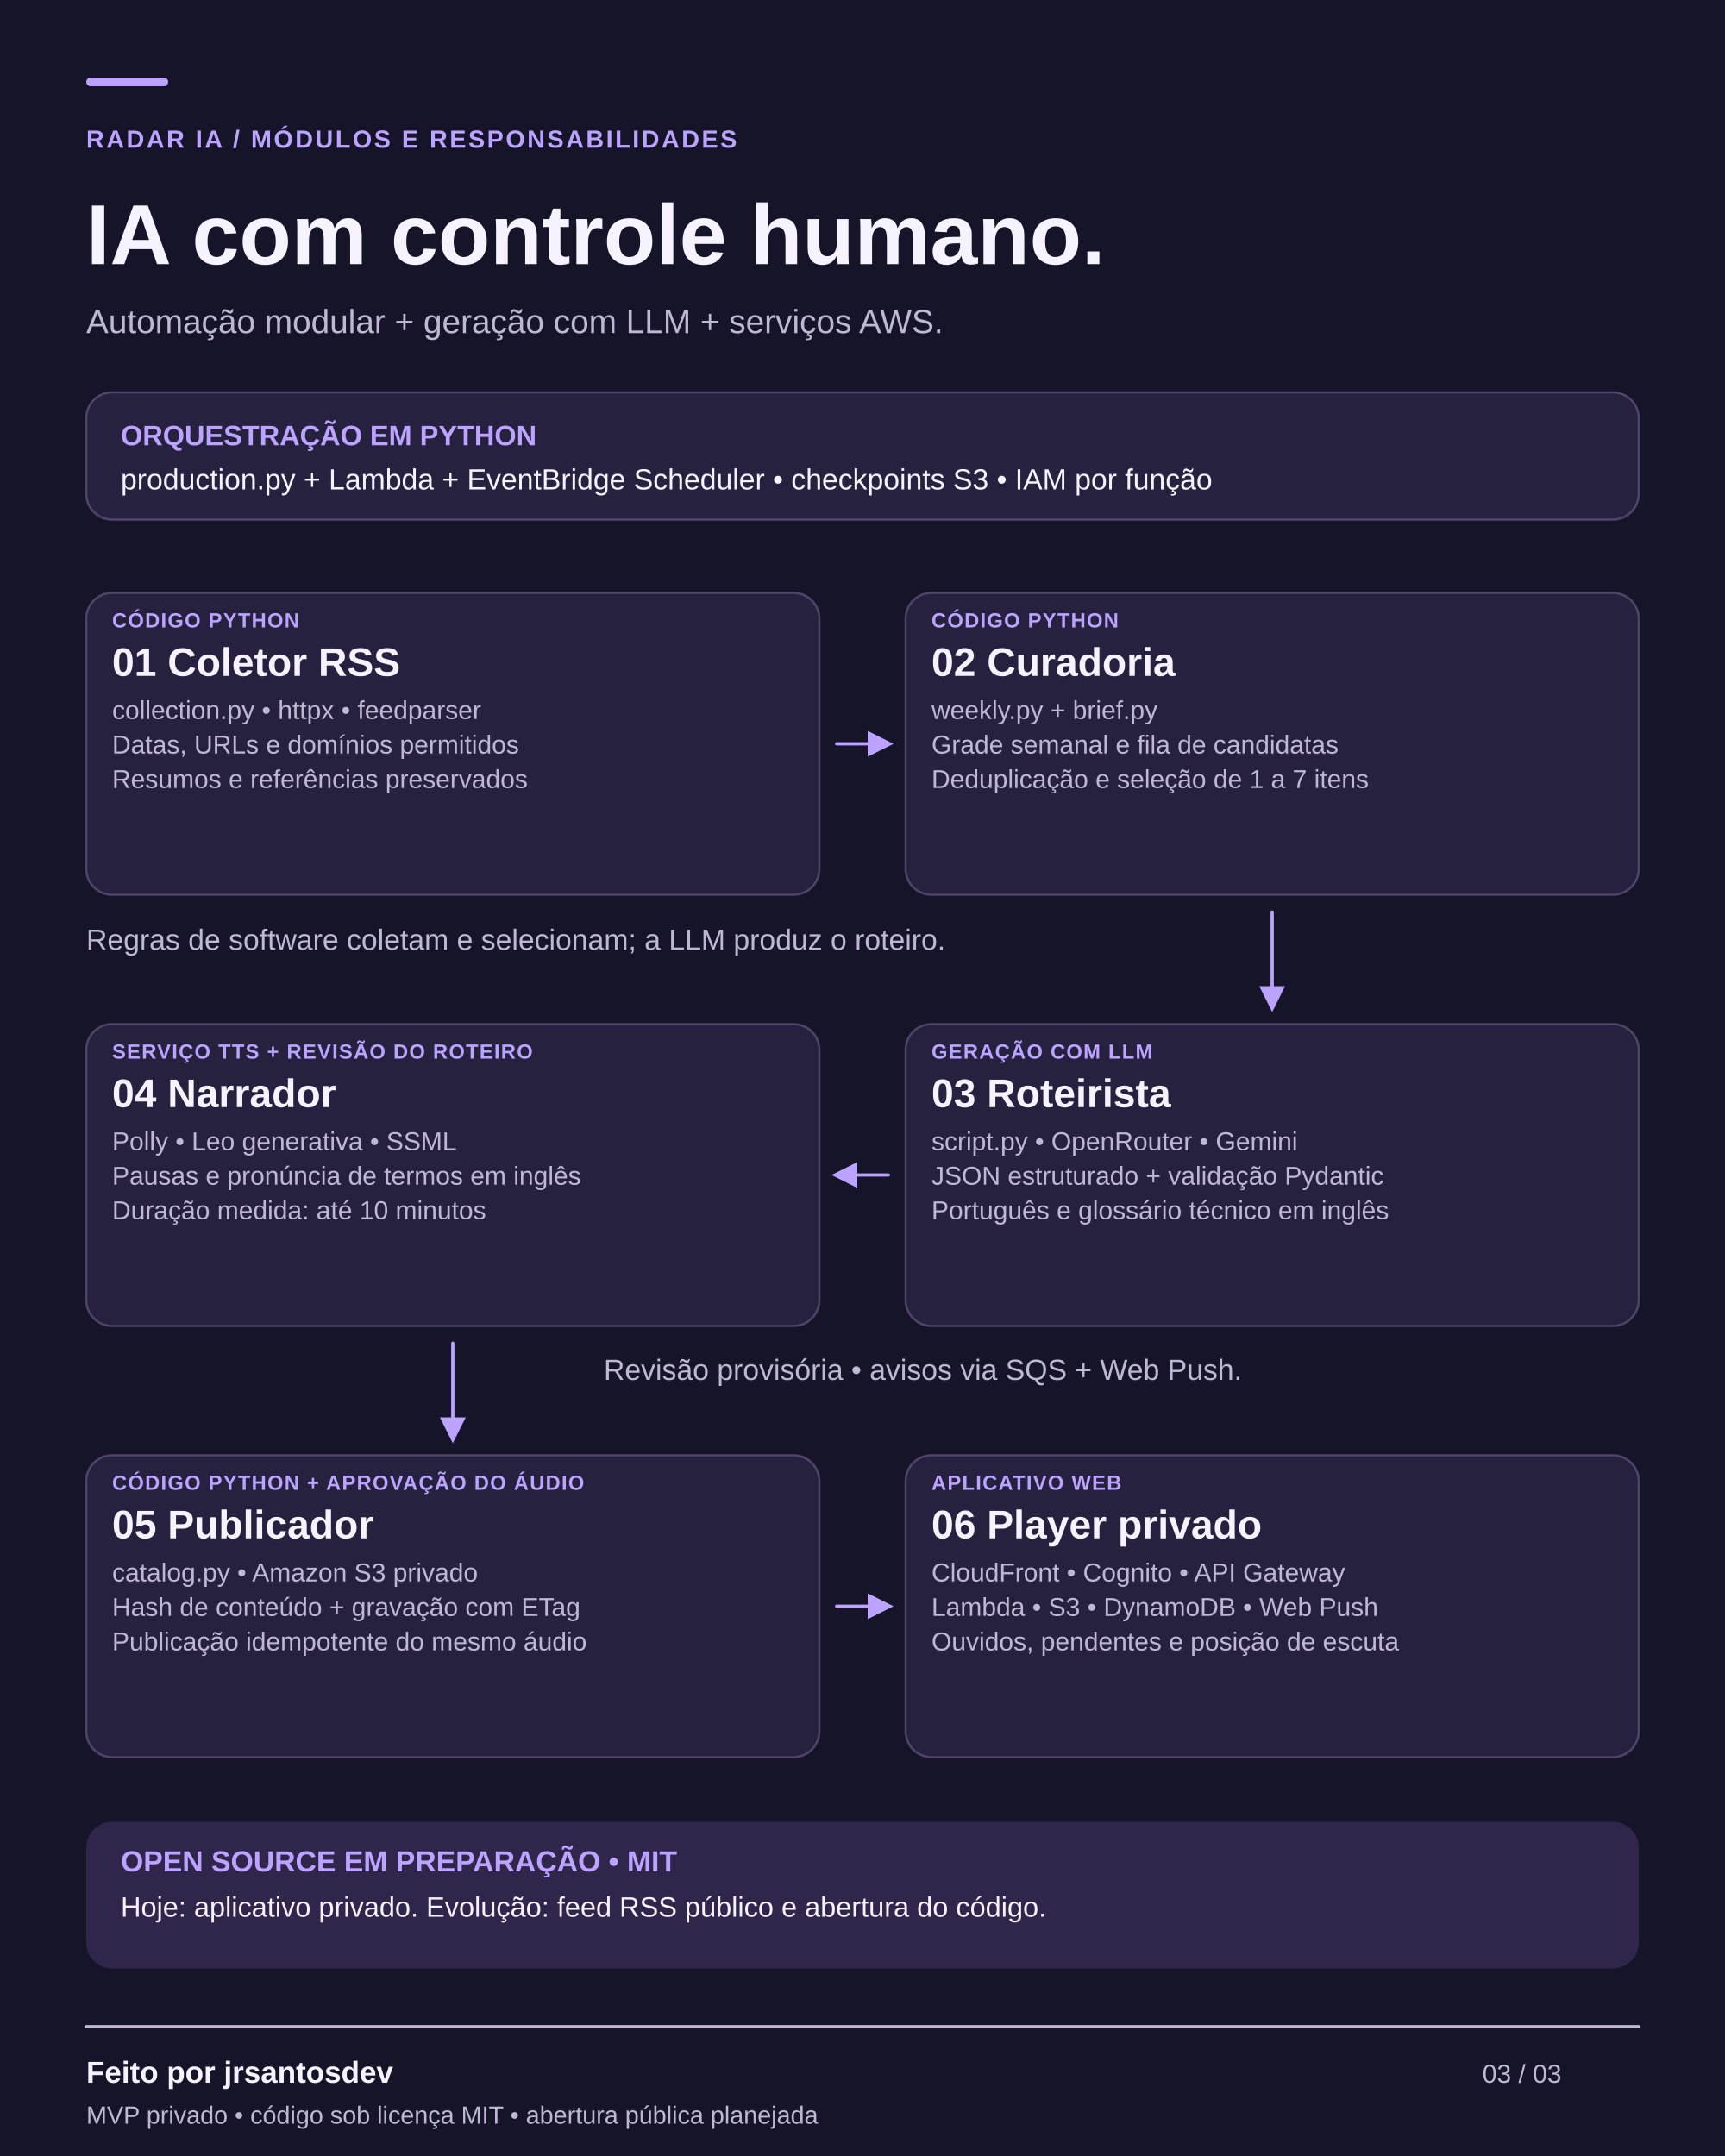
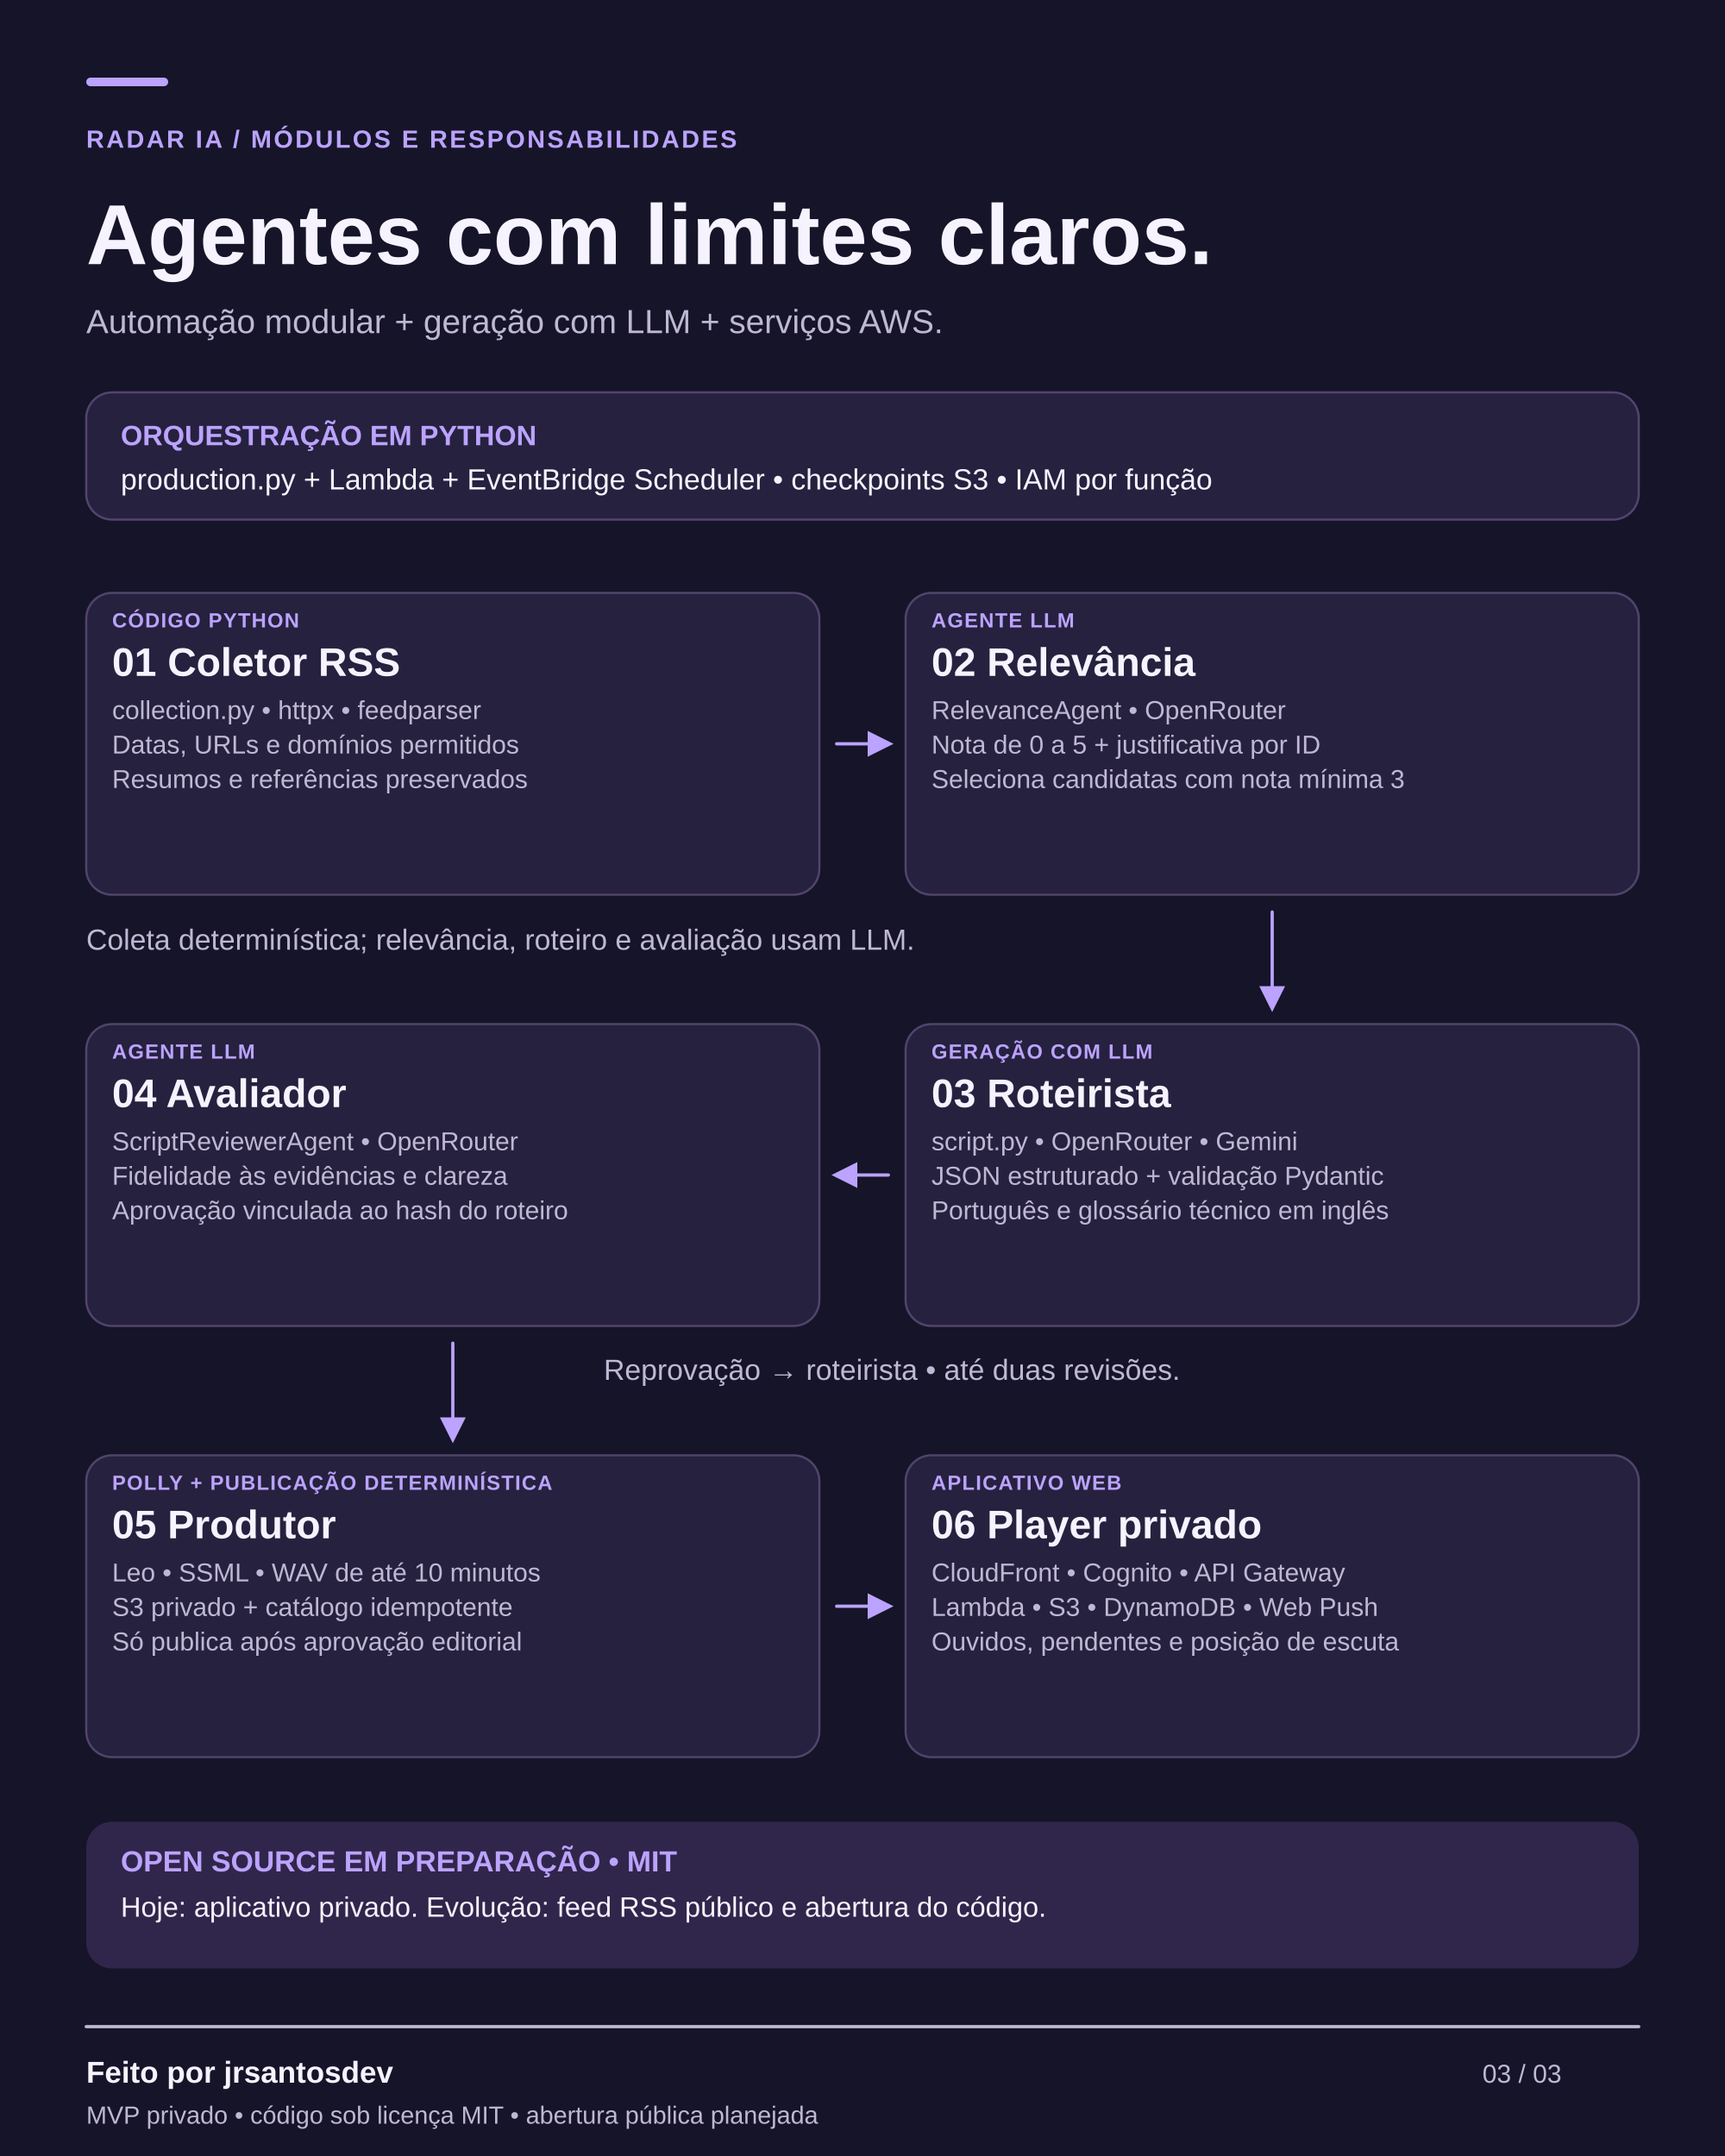
<svg xmlns="http://www.w3.org/2000/svg" width="1600" height="2000" viewBox="0 0 1600 2000" role="img">
  <defs>
    <marker id="arrow" viewBox="0 0 10 10" refX="8" refY="5" markerWidth="8" markerHeight="8" orient="auto-start-reverse">
      <path d="M 0 0 L 10 5 L 0 10 z" fill="#BBA3FF" />
    </marker>
  </defs>
  <rect width="1600" height="2000" fill="#161428" />
  <g font-family="Segoe UI, Arial, sans-serif">
    <rect x="80" y="72" width="76" height="8" rx="4" fill="#BBA3FF" stroke="none" stroke-width="2" />
    <text x="80" y="137" fill="#BBA3FF" font-size="23" font-weight="700" letter-spacing="2">RADAR IA  /  MÓDULOS E RESPONSABILIDADES</text>
-     <text x="80" y="245" fill="#F6F3FF" font-size="79" font-weight="700" letter-spacing="0">IA com controle humano.</text>
+     <text x="80" y="245" fill="#F6F3FF" font-size="79" font-weight="700" letter-spacing="0">Agentes com limites claros.</text>
    <text x="80" y="309" fill="#BFB8D4" font-size="31" font-weight="400" letter-spacing="0">Automação modular + geração com LLM + serviços AWS.</text>
    <rect x="80" y="364" width="1440" height="118" rx="24" fill="#26213E" stroke="#53446E" stroke-width="2" />
    <text x="112" y="413" fill="#BBA3FF" font-size="26" font-weight="700" letter-spacing="0">ORQUESTRAÇÃO EM PYTHON</text>
    <text x="112" y="454" fill="#F6F3FF" font-size="27" font-weight="400" letter-spacing="0">production.py + Lambda + EventBridge Scheduler • checkpoints S3 • IAM por função</text>
    <rect x="80" y="550" width="680" height="280" rx="24" fill="#26213E" stroke="#51446B" stroke-width="2" />
    <text x="104" y="582" fill="#BBA3FF" font-size="19" font-weight="700" letter-spacing="1">CÓDIGO PYTHON</text>
    <text x="104" y="627" fill="#F6F3FF" font-size="37" font-weight="650" letter-spacing="0">01  Coletor RSS</text>
    <text x="104" y="667" fill="#BFB8D4" font-size="24" font-weight="400" letter-spacing="0">collection.py • httpx • feedparser</text>
    <text x="104" y="699" fill="#BFB8D4" font-size="24" font-weight="400" letter-spacing="0">Datas, URLs e domínios permitidos</text>
    <text x="104" y="731" fill="#BFB8D4" font-size="24" font-weight="400" letter-spacing="0">Resumos e referências preservados</text>
    <rect x="840" y="550" width="680" height="280" rx="24" fill="#26213E" stroke="#51446B" stroke-width="2" />
-     <text x="864" y="582" fill="#BBA3FF" font-size="19" font-weight="700" letter-spacing="1">CÓDIGO PYTHON</text>
-     <text x="864" y="627" fill="#F6F3FF" font-size="37" font-weight="650" letter-spacing="0">02  Curadoria</text>
-     <text x="864" y="667" fill="#BFB8D4" font-size="24" font-weight="400" letter-spacing="0">weekly.py + brief.py</text>
-     <text x="864" y="699" fill="#BFB8D4" font-size="24" font-weight="400" letter-spacing="0">Grade semanal e fila de candidatas</text>
-     <text x="864" y="731" fill="#BFB8D4" font-size="24" font-weight="400" letter-spacing="0">Deduplicação e seleção de 1 a 7 itens</text>
+     <text x="864" y="582" fill="#BBA3FF" font-size="19" font-weight="700" letter-spacing="1">AGENTE LLM</text>
+     <text x="864" y="627" fill="#F6F3FF" font-size="37" font-weight="650" letter-spacing="0">02  Relevância</text>
+     <text x="864" y="667" fill="#BFB8D4" font-size="24" font-weight="400" letter-spacing="0">RelevanceAgent • OpenRouter</text>
+     <text x="864" y="699" fill="#BFB8D4" font-size="24" font-weight="400" letter-spacing="0">Nota de 0 a 5 + justificativa por ID</text>
+     <text x="864" y="731" fill="#BFB8D4" font-size="24" font-weight="400" letter-spacing="0">Seleciona candidatas com nota mínima 3</text>
    <rect x="840" y="950" width="680" height="280" rx="24" fill="#26213E" stroke="#51446B" stroke-width="2" />
    <text x="864" y="982" fill="#BBA3FF" font-size="19" font-weight="700" letter-spacing="1">GERAÇÃO COM LLM</text>
    <text x="864" y="1027" fill="#F6F3FF" font-size="37" font-weight="650" letter-spacing="0">03  Roteirista</text>
    <text x="864" y="1067" fill="#BFB8D4" font-size="24" font-weight="400" letter-spacing="0">script.py • OpenRouter • Gemini</text>
    <text x="864" y="1099" fill="#BFB8D4" font-size="24" font-weight="400" letter-spacing="0">JSON estruturado + validação Pydantic</text>
    <text x="864" y="1131" fill="#BFB8D4" font-size="24" font-weight="400" letter-spacing="0">Português e glossário técnico em inglês</text>
    <rect x="80" y="950" width="680" height="280" rx="24" fill="#26213E" stroke="#51446B" stroke-width="2" />
-     <text x="104" y="982" fill="#BBA3FF" font-size="19" font-weight="700" letter-spacing="1">SERVIÇO TTS + REVISÃO DO ROTEIRO</text>
-     <text x="104" y="1027" fill="#F6F3FF" font-size="37" font-weight="650" letter-spacing="0">04  Narrador</text>
-     <text x="104" y="1067" fill="#BFB8D4" font-size="24" font-weight="400" letter-spacing="0">Polly • Leo generativa • SSML</text>
-     <text x="104" y="1099" fill="#BFB8D4" font-size="24" font-weight="400" letter-spacing="0">Pausas e pronúncia de termos em inglês</text>
-     <text x="104" y="1131" fill="#BFB8D4" font-size="24" font-weight="400" letter-spacing="0">Duração medida: até 10 minutos</text>
+     <text x="104" y="982" fill="#BBA3FF" font-size="19" font-weight="700" letter-spacing="1">AGENTE LLM</text>
+     <text x="104" y="1027" fill="#F6F3FF" font-size="37" font-weight="650" letter-spacing="0">04  Avaliador</text>
+     <text x="104" y="1067" fill="#BFB8D4" font-size="24" font-weight="400" letter-spacing="0">ScriptReviewerAgent • OpenRouter</text>
+     <text x="104" y="1099" fill="#BFB8D4" font-size="24" font-weight="400" letter-spacing="0">Fidelidade às evidências e clareza</text>
+     <text x="104" y="1131" fill="#BFB8D4" font-size="24" font-weight="400" letter-spacing="0">Aprovação vinculada ao hash do roteiro</text>
    <rect x="80" y="1350" width="680" height="280" rx="24" fill="#26213E" stroke="#51446B" stroke-width="2" />
-     <text x="104" y="1382" fill="#BBA3FF" font-size="19" font-weight="700" letter-spacing="1">CÓDIGO PYTHON + APROVAÇÃO DO ÁUDIO</text>
-     <text x="104" y="1427" fill="#F6F3FF" font-size="37" font-weight="650" letter-spacing="0">05  Publicador</text>
-     <text x="104" y="1467" fill="#BFB8D4" font-size="24" font-weight="400" letter-spacing="0">catalog.py • Amazon S3 privado</text>
-     <text x="104" y="1499" fill="#BFB8D4" font-size="24" font-weight="400" letter-spacing="0">Hash de conteúdo + gravação com ETag</text>
-     <text x="104" y="1531" fill="#BFB8D4" font-size="24" font-weight="400" letter-spacing="0">Publicação idempotente do mesmo áudio</text>
+     <text x="104" y="1382" fill="#BBA3FF" font-size="19" font-weight="700" letter-spacing="1">POLLY + PUBLICAÇÃO DETERMINÍSTICA</text>
+     <text x="104" y="1427" fill="#F6F3FF" font-size="37" font-weight="650" letter-spacing="0">05  Produtor</text>
+     <text x="104" y="1467" fill="#BFB8D4" font-size="24" font-weight="400" letter-spacing="0">Leo • SSML • WAV de até 10 minutos</text>
+     <text x="104" y="1499" fill="#BFB8D4" font-size="24" font-weight="400" letter-spacing="0">S3 privado + catálogo idempotente</text>
+     <text x="104" y="1531" fill="#BFB8D4" font-size="24" font-weight="400" letter-spacing="0">Só publica após aprovação editorial</text>
    <rect x="840" y="1350" width="680" height="280" rx="24" fill="#26213E" stroke="#51446B" stroke-width="2" />
    <text x="864" y="1382" fill="#BBA3FF" font-size="19" font-weight="700" letter-spacing="1">APLICATIVO WEB</text>
    <text x="864" y="1427" fill="#F6F3FF" font-size="37" font-weight="650" letter-spacing="0">06  Player privado</text>
    <text x="864" y="1467" fill="#BFB8D4" font-size="24" font-weight="400" letter-spacing="0">CloudFront • Cognito • API Gateway</text>
    <text x="864" y="1499" fill="#BFB8D4" font-size="24" font-weight="400" letter-spacing="0">Lambda • S3 • DynamoDB • Web Push</text>
    <text x="864" y="1531" fill="#BFB8D4" font-size="24" font-weight="400" letter-spacing="0">Ouvidos, pendentes e posição de escuta</text>
    <path d="M 776 690 H 824" fill="none" stroke="#BBA3FF" stroke-width="3" stroke-linecap="round" stroke-linejoin="round" marker-end="url(#arrow)" />
    <path d="M 1180 846 V 934" fill="none" stroke="#BBA3FF" stroke-width="3" stroke-linecap="round" stroke-linejoin="round" marker-end="url(#arrow)" />
    <path d="M 824 1090 H 776" fill="none" stroke="#BBA3FF" stroke-width="3" stroke-linecap="round" stroke-linejoin="round" marker-end="url(#arrow)" />
    <path d="M 420 1246 V 1334" fill="none" stroke="#BBA3FF" stroke-width="3" stroke-linecap="round" stroke-linejoin="round" marker-end="url(#arrow)" />
    <path d="M 776 1490 H 824" fill="none" stroke="#BBA3FF" stroke-width="3" stroke-linecap="round" stroke-linejoin="round" marker-end="url(#arrow)" />
-     <text x="80" y="881" fill="#BFB8D4" font-size="27" font-weight="400" letter-spacing="0">Regras de software coletam e selecionam; a LLM produz o roteiro.</text>
-     <text x="560" y="1280" fill="#BFB8D4" font-size="27" font-weight="400" letter-spacing="0">Revisão provisória • avisos via SQS + Web Push.</text>
+     <text x="80" y="881" fill="#BFB8D4" font-size="27" font-weight="400" letter-spacing="0">Coleta determinística; relevância, roteiro e avaliação usam LLM.</text>
+     <text x="560" y="1280" fill="#BFB8D4" font-size="27" font-weight="400" letter-spacing="0">Reprovação → roteirista • até duas revisões.</text>
    <rect x="80" y="1690" width="1440" height="136" rx="24" fill="#30264B" stroke="none" stroke-width="2" />
    <text x="112" y="1736" fill="#BBA3FF" font-size="27" font-weight="700" letter-spacing="0">OPEN SOURCE EM PREPARAÇÃO • MIT</text>
    <text x="112" y="1778" fill="#F6F3FF" font-size="26" font-weight="400" letter-spacing="0">Hoje: aplicativo privado. Evolução: feed RSS público e abertura do código.</text>
    <path d="M 80 1880 H 1520" fill="none" stroke="#BFB8D4" stroke-width="3" stroke-linecap="round" stroke-linejoin="round" />
    <text x="80" y="1932" fill="#F6F3FF" font-size="28" font-weight="650" letter-spacing="0">Feito por jrsantosdev</text>
    <text x="80" y="1970" fill="#BFB8D4" font-size="23" font-weight="400" letter-spacing="0">MVP privado • código sob licença MIT • abertura pública planejada</text>
    <text x="1375" y="1932" fill="#BFB8D4" font-size="24" font-weight="400" letter-spacing="0">03 / 03</text>
  </g>
</svg>
